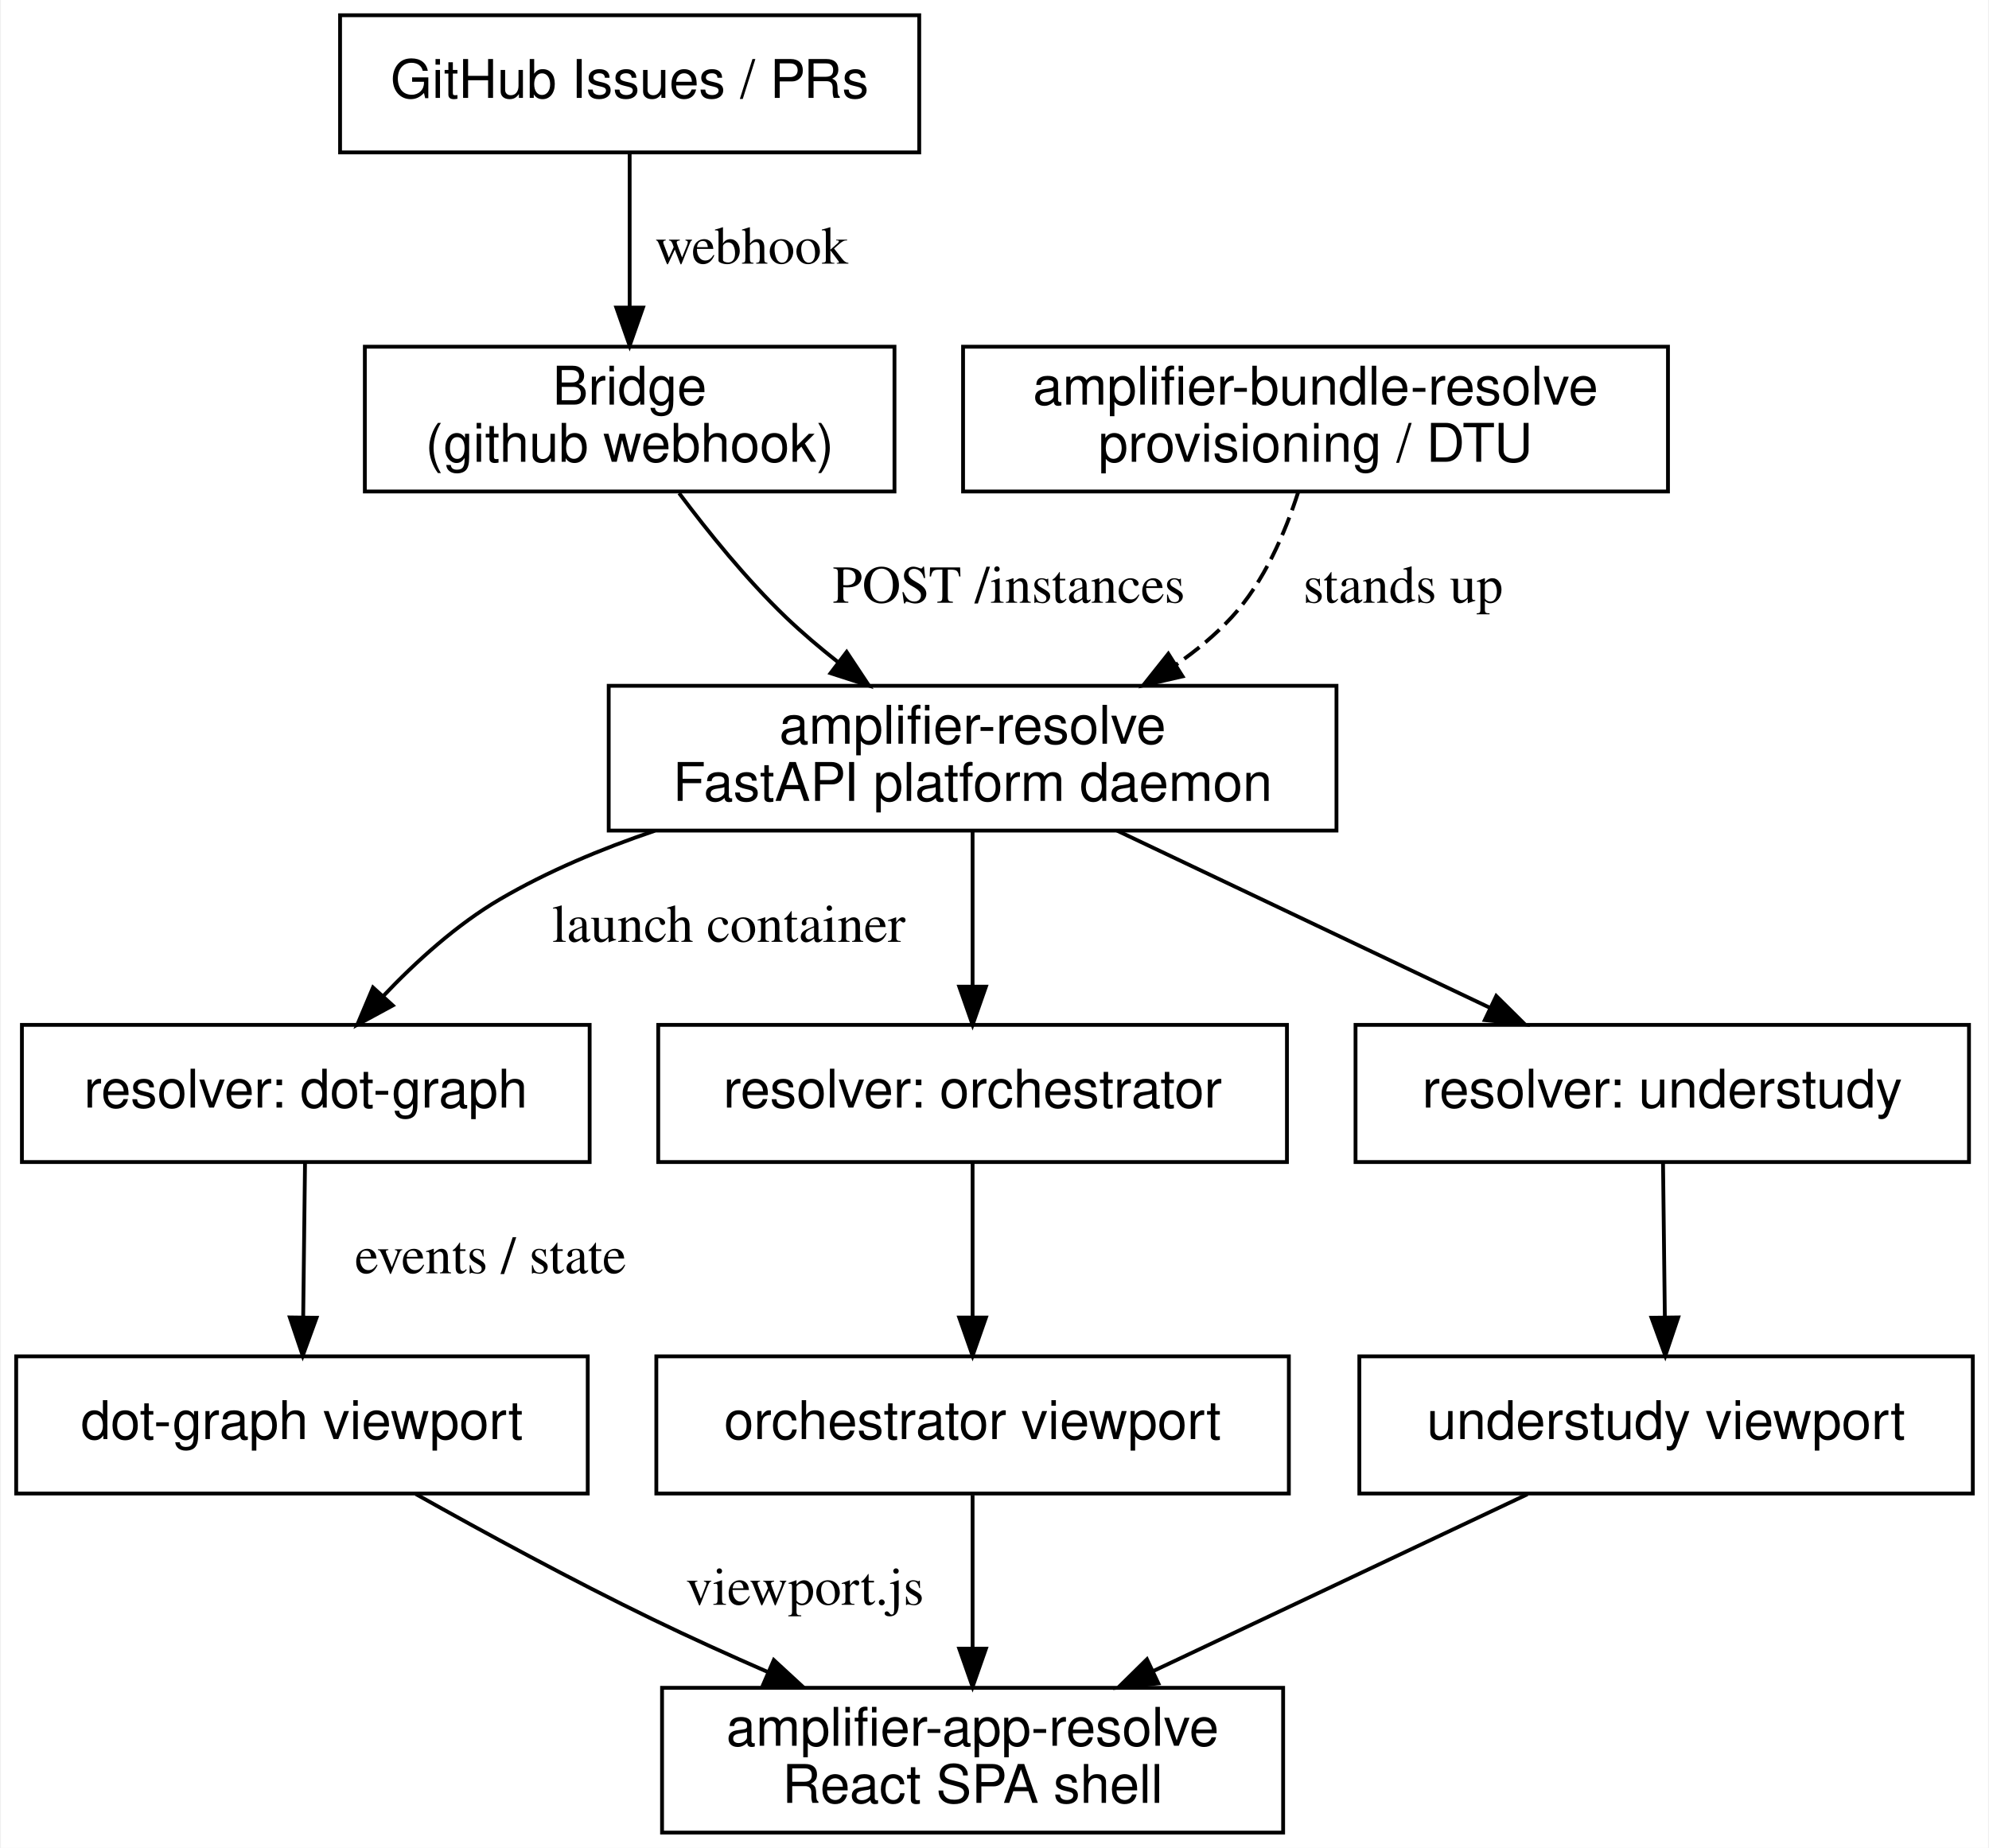
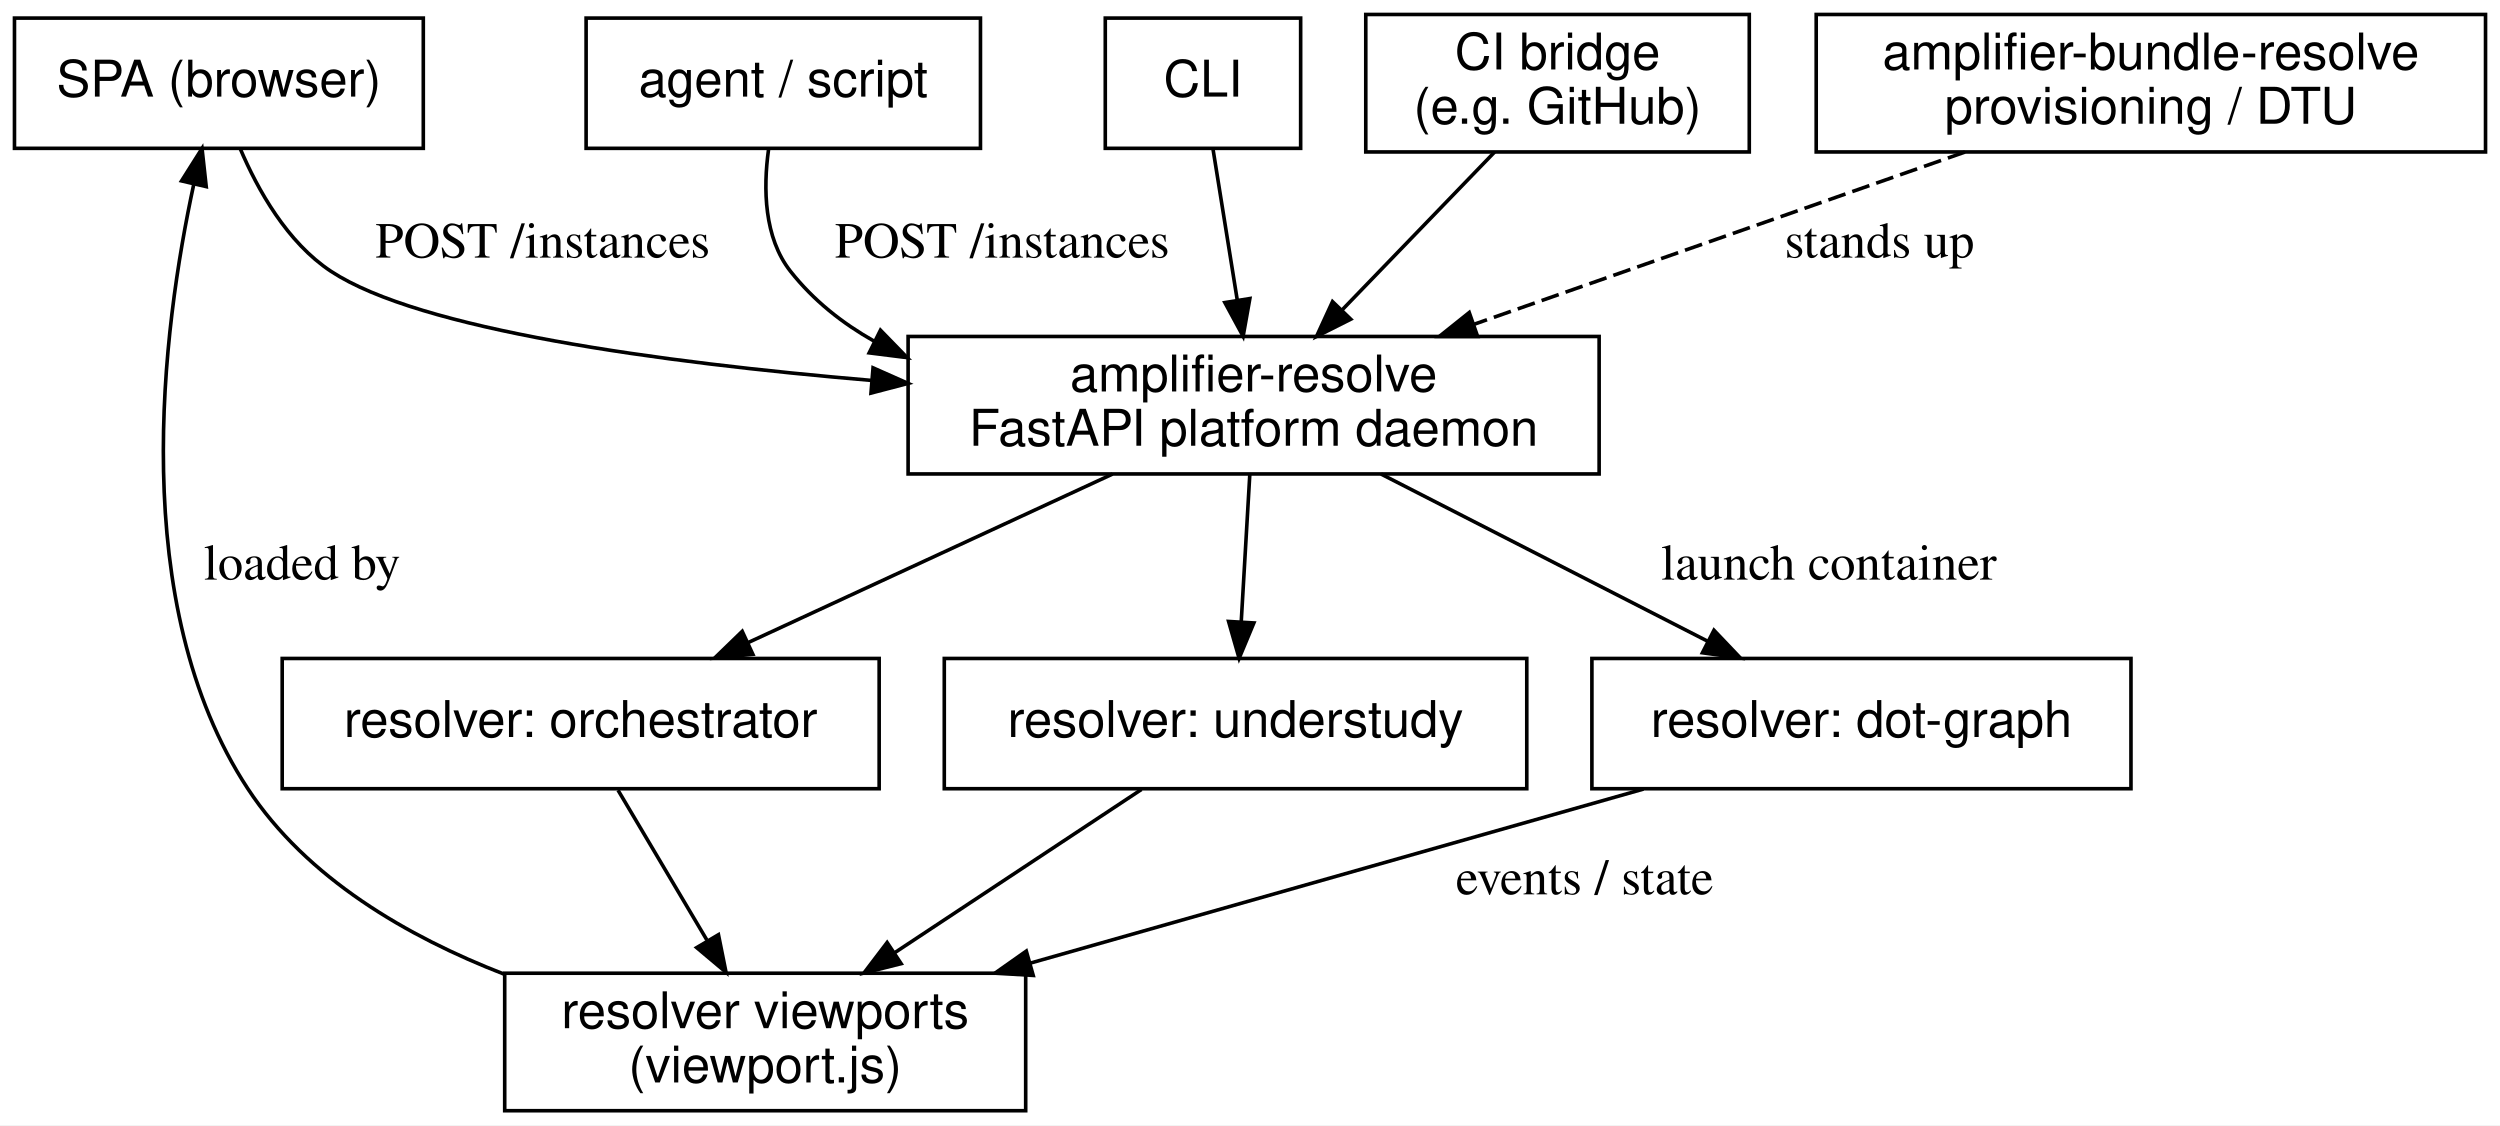
- <svg xmlns="http://www.w3.org/2000/svg" width="522pt" height="485pt" viewBox="0.00 0.00 521.50 485.00">
-   <g id="graph0" class="graph" transform="scale(1 1) rotate(0) translate(4 481)">
-     <polygon fill="white" stroke="transparent" points="-4,4 -4,-481 517.5,-481 517.5,4 -4,4" />
+ <svg xmlns="http://www.w3.org/2000/svg" width="691pt" height="311pt" viewBox="0.00 0.00 691.00 311.00">
+   <g id="graph0" class="graph" transform="scale(1 1) rotate(0) translate(4 307)">
+     <polygon fill="white" stroke="transparent" points="-4,4 -4,-307 687,-307 687,4 -4,4" />
    <g id="node1" class="node">
-       <polygon fill="none" stroke="black" points="237,-477 85,-477 85,-441 237,-441 237,-477" />
-       <text text-anchor="middle" x="161" y="-455.3" font-family="Helvetica,sans-Serif" font-size="14.00">GitHub Issues / PRs</text>
+       <polygon fill="none" stroke="black" points="113,-302 0,-302 0,-266 113,-266 113,-302" />
+       <text text-anchor="middle" x="56.5" y="-280.3" font-family="Helvetica,sans-Serif" font-size="14.00">SPA (browser)</text>
+     </g>
+     <g id="node5" class="node">
+       <polygon fill="none" stroke="black" points="438,-214 247,-214 247,-176 438,-176 438,-214" />
+       <text text-anchor="middle" x="342.5" y="-198.8" font-family="Helvetica,sans-Serif" font-size="14.00">amplifier-resolve</text>
+       <text text-anchor="middle" x="342.5" y="-183.8" font-family="Helvetica,sans-Serif" font-size="14.00">FastAPI platform daemon</text>
+     </g>
+     <g id="edge1" class="edge">
+       <path fill="none" stroke="black" d="M62.36,-265.99C67.25,-254.48 75.39,-239.98 87.5,-232 111.94,-215.9 178.08,-206.85 236.87,-201.85" />
+       <polygon fill="black" stroke="black" points="237.31,-205.33 246.99,-201.03 236.74,-198.35 237.31,-205.33" />
+       <text text-anchor="middle" x="146" y="-235.8" font-family="Times,serif" font-size="14.00">POST /instances</text>
    </g>
    <g id="node2" class="node">
-       <polygon fill="none" stroke="black" points="230.5,-390 91.5,-390 91.5,-352 230.5,-352 230.5,-390" />
-       <text text-anchor="middle" x="161" y="-374.8" font-family="Helvetica,sans-Serif" font-size="14.00">Bridge</text>
-       <text text-anchor="middle" x="161" y="-359.8" font-family="Helvetica,sans-Serif" font-size="14.00">(github webhook)</text>
+       <polygon fill="none" stroke="black" points="267,-302 158,-302 158,-266 267,-266 267,-302" />
+       <text text-anchor="middle" x="212.5" y="-280.3" font-family="Helvetica,sans-Serif" font-size="14.00">agent / script</text>
    </g>
-     <g id="edge1" class="edge">
-       <path fill="none" stroke="black" d="M161,-440.6C161,-429.06 161,-413.65 161,-400.36" />
-       <polygon fill="black" stroke="black" points="164.5,-400.27 161,-390.27 157.5,-400.27 164.5,-400.27" />
-       <text text-anchor="middle" x="193" y="-411.8" font-family="Times,serif" font-size="14.00">webhook</text>
+     <g id="edge2" class="edge">
+       <path fill="none" stroke="black" d="M208.42,-265.64C206.94,-254.86 207.15,-241.32 214.5,-232 220.83,-223.98 228.79,-217.66 237.64,-212.68" />
+       <polygon fill="black" stroke="black" points="239.36,-215.74 246.75,-208.15 236.24,-209.47 239.36,-215.74" />
+       <text text-anchor="middle" x="273" y="-235.8" font-family="Times,serif" font-size="14.00">POST /instances</text>
    </g>
    <g id="node3" class="node">
-       <polygon fill="none" stroke="black" points="346.5,-301 155.5,-301 155.5,-263 346.5,-263 346.5,-301" />
-       <text text-anchor="middle" x="251" y="-285.8" font-family="Helvetica,sans-Serif" font-size="14.00">amplifier-resolve</text>
-       <text text-anchor="middle" x="251" y="-270.8" font-family="Helvetica,sans-Serif" font-size="14.00">FastAPI platform daemon</text>
+       <polygon fill="none" stroke="black" points="355.5,-302 301.5,-302 301.5,-266 355.5,-266 355.5,-302" />
+       <text text-anchor="middle" x="328.5" y="-280.3" font-family="Helvetica,sans-Serif" font-size="14.00">CLI</text>
    </g>
-     <g id="edge2" class="edge">
-       <path fill="none" stroke="black" d="M173.98,-351.56C181.57,-341.41 191.66,-328.9 202,-319 206.25,-314.93 210.97,-310.93 215.76,-307.15" />
-       <polygon fill="black" stroke="black" points="217.95,-309.88 223.8,-301.05 213.72,-304.31 217.95,-309.88" />
-       <text text-anchor="middle" x="260.5" y="-322.8" font-family="Times,serif" font-size="14.00">POST /instances</text>
+     <g id="edge3" class="edge">
+       <path fill="none" stroke="black" d="M331.27,-265.81C333.18,-253.89 335.78,-237.76 337.99,-224" />
+       <polygon fill="black" stroke="black" points="341.46,-224.48 339.6,-214.05 334.55,-223.37 341.46,-224.48" />
    </g>
    <g id="node4" class="node">
-       <polygon fill="none" stroke="black" points="150.5,-212 1.5,-212 1.5,-176 150.5,-176 150.5,-212" />
-       <text text-anchor="middle" x="76" y="-190.3" font-family="Helvetica,sans-Serif" font-size="14.00">resolver: dot-graph</text>
-     </g>
-     <g id="edge3" class="edge">
-       <path fill="none" stroke="black" d="M167.6,-262.95C153.55,-258.2 139.48,-252.3 127,-245 115.63,-238.35 104.91,-228.61 96.26,-219.49" />
-       <polygon fill="black" stroke="black" points="98.83,-217.1 89.52,-212.05 93.64,-221.81 98.83,-217.1" />
-       <text text-anchor="middle" x="187" y="-233.8" font-family="Times,serif" font-size="14.00">launch container</text>
-     </g>
-     <g id="node5" class="node">
-       <polygon fill="none" stroke="black" points="333.5,-212 168.5,-212 168.5,-176 333.5,-176 333.5,-212" />
-       <text text-anchor="middle" x="251" y="-190.3" font-family="Helvetica,sans-Serif" font-size="14.00">resolver: orchestrator</text>
+       <polygon fill="none" stroke="black" points="479.5,-303 373.5,-303 373.5,-265 479.5,-265 479.5,-303" />
+       <text text-anchor="middle" x="426.5" y="-287.8" font-family="Helvetica,sans-Serif" font-size="14.00">CI bridge</text>
+       <text text-anchor="middle" x="426.5" y="-272.8" font-family="Helvetica,sans-Serif" font-size="14.00">(e.g. GitHub)</text>
    </g>
    <g id="edge4" class="edge">
-       <path fill="none" stroke="black" d="M251,-262.76C251,-250.93 251,-235.32 251,-222.05" />
-       <polygon fill="black" stroke="black" points="254.5,-222.04 251,-212.04 247.5,-222.04 254.5,-222.04" />
+       <path fill="none" stroke="black" d="M409.1,-264.97C396.93,-252.38 380.52,-235.38 367.03,-221.41" />
+       <polygon fill="black" stroke="black" points="369.35,-218.77 359.88,-214 364.31,-223.63 369.35,-218.77" />
    </g>
    <g id="node6" class="node">
-       <polygon fill="none" stroke="black" points="512.5,-212 351.5,-212 351.5,-176 512.5,-176 512.5,-212" />
-       <text text-anchor="middle" x="432" y="-190.3" font-family="Helvetica,sans-Serif" font-size="14.00">resolver: understudy</text>
+       <polygon fill="none" stroke="black" points="585,-125 436,-125 436,-89 585,-89 585,-125" />
+       <text text-anchor="middle" x="510.5" y="-103.3" font-family="Helvetica,sans-Serif" font-size="14.00">resolver: dot-graph</text>
    </g>
    <g id="edge5" class="edge">
-       <path fill="none" stroke="black" d="M288.94,-262.97C317.5,-249.4 356.75,-230.76 386.91,-216.42" />
-       <polygon fill="black" stroke="black" points="388.43,-219.58 395.96,-212.13 385.42,-213.26 388.43,-219.58" />
+       <path fill="none" stroke="black" d="M377.72,-175.97C404,-162.52 440.02,-144.08 467.92,-129.8" />
+       <polygon fill="black" stroke="black" points="469.74,-132.8 477.04,-125.13 466.55,-126.57 469.74,-132.8" />
+       <text text-anchor="middle" x="501.5" y="-146.8" font-family="Times,serif" font-size="14.00">launch container</text>
    </g>
    <g id="node7" class="node">
-       <polygon fill="none" stroke="black" points="150,-125 0,-125 0,-89 150,-89 150,-125" />
-       <text text-anchor="middle" x="75" y="-103.3" font-family="Helvetica,sans-Serif" font-size="14.00">dot-graph viewport</text>
+       <polygon fill="none" stroke="black" points="239,-125 74,-125 74,-89 239,-89 239,-125" />
+       <text text-anchor="middle" x="156.5" y="-103.3" font-family="Helvetica,sans-Serif" font-size="14.00">resolver: orchestrator</text>
    </g>
    <g id="edge6" class="edge">
-       <path fill="none" stroke="black" d="M75.8,-175.8C75.66,-164.16 75.48,-148.55 75.32,-135.24" />
-       <polygon fill="black" stroke="black" points="78.82,-135.13 75.2,-125.18 71.82,-135.22 78.82,-135.13" />
-       <text text-anchor="middle" x="124.5" y="-146.8" font-family="Times,serif" font-size="14.00">events / state</text>
+       <path fill="none" stroke="black" d="M303.51,-175.97C274.16,-162.4 233.83,-143.76 202.84,-129.42" />
+       <polygon fill="black" stroke="black" points="204.09,-126.15 193.54,-125.13 201.15,-132.5 204.09,-126.15" />
    </g>
    <g id="node8" class="node">
-       <polygon fill="none" stroke="black" points="334,-125 168,-125 168,-89 334,-89 334,-125" />
-       <text text-anchor="middle" x="251" y="-103.3" font-family="Helvetica,sans-Serif" font-size="14.00">orchestrator viewport</text>
+       <polygon fill="none" stroke="black" points="418,-125 257,-125 257,-89 418,-89 418,-125" />
+       <text text-anchor="middle" x="337.5" y="-103.3" font-family="Helvetica,sans-Serif" font-size="14.00">resolver: understudy</text>
    </g>
    <g id="edge7" class="edge">
-       <path fill="none" stroke="black" d="M251,-175.8C251,-164.16 251,-148.55 251,-135.24" />
-       <polygon fill="black" stroke="black" points="254.5,-135.18 251,-125.18 247.5,-135.18 254.5,-135.18" />
+       <path fill="none" stroke="black" d="M341.44,-175.76C340.75,-163.93 339.84,-148.32 339.07,-135.05" />
+       <polygon fill="black" stroke="black" points="342.57,-134.82 338.49,-125.04 335.58,-135.23 342.57,-134.82" />
    </g>
    <g id="node9" class="node">
-       <polygon fill="none" stroke="black" points="513.5,-125 352.5,-125 352.5,-89 513.5,-89 513.5,-125" />
-       <text text-anchor="middle" x="433" y="-103.3" font-family="Helvetica,sans-Serif" font-size="14.00">understudy viewport</text>
+       <polygon fill="none" stroke="black" points="279.5,-38 135.5,-38 135.5,0 279.5,0 279.5,-38" />
+       <text text-anchor="middle" x="207.5" y="-22.8" font-family="Helvetica,sans-Serif" font-size="14.00">resolver viewports</text>
+       <text text-anchor="middle" x="207.5" y="-7.8" font-family="Helvetica,sans-Serif" font-size="14.00">(viewport.js)</text>
    </g>
    <g id="edge8" class="edge">
-       <path fill="none" stroke="black" d="M432.2,-175.8C432.34,-164.16 432.52,-148.55 432.68,-135.24" />
-       <polygon fill="black" stroke="black" points="436.18,-135.22 432.8,-125.18 429.18,-135.13 436.18,-135.22" />
+       <path fill="none" stroke="black" d="M450.27,-88.91C401.55,-75.08 332.75,-55.55 280.83,-40.81" />
+       <polygon fill="black" stroke="black" points="281.58,-37.39 271.01,-38.02 279.67,-44.12 281.58,-37.39" />
+       <text text-anchor="middle" x="434" y="-59.8" font-family="Times,serif" font-size="14.00">events / state</text>
+     </g>
+     <g id="edge9" class="edge">
+       <path fill="none" stroke="black" d="M166.82,-88.6C173.87,-76.71 183.35,-60.73 191.38,-47.18" />
+       <polygon fill="black" stroke="black" points="194.58,-48.65 196.67,-38.27 188.56,-45.08 194.58,-48.65" />
+     </g>
+     <g id="edge10" class="edge">
+       <path fill="none" stroke="black" d="M311.51,-88.8C291.97,-75.88 264.97,-58.02 243.38,-43.73" />
+       <polygon fill="black" stroke="black" points="245.07,-40.65 234.79,-38.06 241.2,-46.49 245.07,-40.65" />
+     </g>
+     <g id="edge11" class="edge">
+       <path fill="none" stroke="black" d="M135.39,-37.72C108.59,-48.1 80.77,-64.23 64.5,-89 30.95,-140.08 40.91,-216.11 49.57,-256.13" />
+       <polygon fill="black" stroke="black" points="46.18,-257 51.84,-265.96 53,-255.42 46.18,-257" />
+       <text text-anchor="middle" x="79.5" y="-146.8" font-family="Times,serif" font-size="14.00">loaded by</text>
    </g>
    <g id="node10" class="node">
-       <polygon fill="none" stroke="black" points="332.5,-38 169.5,-38 169.5,0 332.5,0 332.5,-38" />
-       <text text-anchor="middle" x="251" y="-22.8" font-family="Helvetica,sans-Serif" font-size="14.00">amplifier-app-resolve</text>
-       <text text-anchor="middle" x="251" y="-7.8" font-family="Helvetica,sans-Serif" font-size="14.00">React SPA shell</text>
-     </g>
-     <g id="edge9" class="edge">
-       <path fill="none" stroke="black" d="M104.88,-88.85C122.7,-78.84 145.9,-66.23 167,-56 176.73,-51.28 187.23,-46.53 197.4,-42.09" />
-       <polygon fill="black" stroke="black" points="198.83,-45.29 206.62,-38.11 196.05,-38.86 198.83,-45.29" />
-       <text text-anchor="middle" x="207" y="-59.8" font-family="Times,serif" font-size="14.00">viewport.js</text>
-     </g>
-     <g id="edge10" class="edge">
-       <path fill="none" stroke="black" d="M251,-88.6C251,-77.06 251,-61.65 251,-48.36" />
-       <polygon fill="black" stroke="black" points="254.5,-48.27 251,-38.27 247.5,-48.27 254.5,-48.27" />
-     </g>
-     <g id="edge11" class="edge">
-       <path fill="none" stroke="black" d="M396.61,-88.8C368.4,-75.48 329.1,-56.9 298.43,-42.41" />
-       <polygon fill="black" stroke="black" points="299.75,-39.16 289.21,-38.06 296.76,-45.49 299.75,-39.16" />
-     </g>
-     <g id="node11" class="node">
-       <polygon fill="none" stroke="black" points="433.5,-390 248.5,-390 248.5,-352 433.5,-352 433.5,-390" />
-       <text text-anchor="middle" x="341" y="-374.8" font-family="Helvetica,sans-Serif" font-size="14.00">amplifier-bundle-resolve</text>
-       <text text-anchor="middle" x="341" y="-359.8" font-family="Helvetica,sans-Serif" font-size="14.00">provisioning / DTU</text>
+       <polygon fill="none" stroke="black" points="683,-303 498,-303 498,-265 683,-265 683,-303" />
+       <text text-anchor="middle" x="590.5" y="-287.8" font-family="Helvetica,sans-Serif" font-size="14.00">amplifier-bundle-resolve</text>
+       <text text-anchor="middle" x="590.5" y="-272.8" font-family="Helvetica,sans-Serif" font-size="14.00">provisioning / DTU</text>
    </g>
    <g id="edge12" class="edge">
-       <path fill="none" stroke="black" stroke-dasharray="5,2" d="M336.44,-351.79C333.04,-341.22 327.5,-328.21 319,-319 314.72,-314.36 309.7,-310.21 304.36,-306.52" />
-       <polygon fill="black" stroke="black" points="306.1,-303.48 295.78,-301.11 302.37,-309.4 306.1,-303.48" />
-       <text text-anchor="middle" x="364" y="-322.8" font-family="Times,serif" font-size="14.00">stands up</text>
+       <path fill="none" stroke="black" stroke-dasharray="5,2" d="M539.11,-264.97C499.63,-251.12 444.97,-231.95 403.31,-217.33" />
+       <polygon fill="black" stroke="black" points="404.41,-214.01 393.82,-214 402.1,-220.62 404.41,-214.01" />
+       <text text-anchor="middle" x="515.5" y="-235.8" font-family="Times,serif" font-size="14.00">stands up</text>
    </g>
  </g>
</svg>
